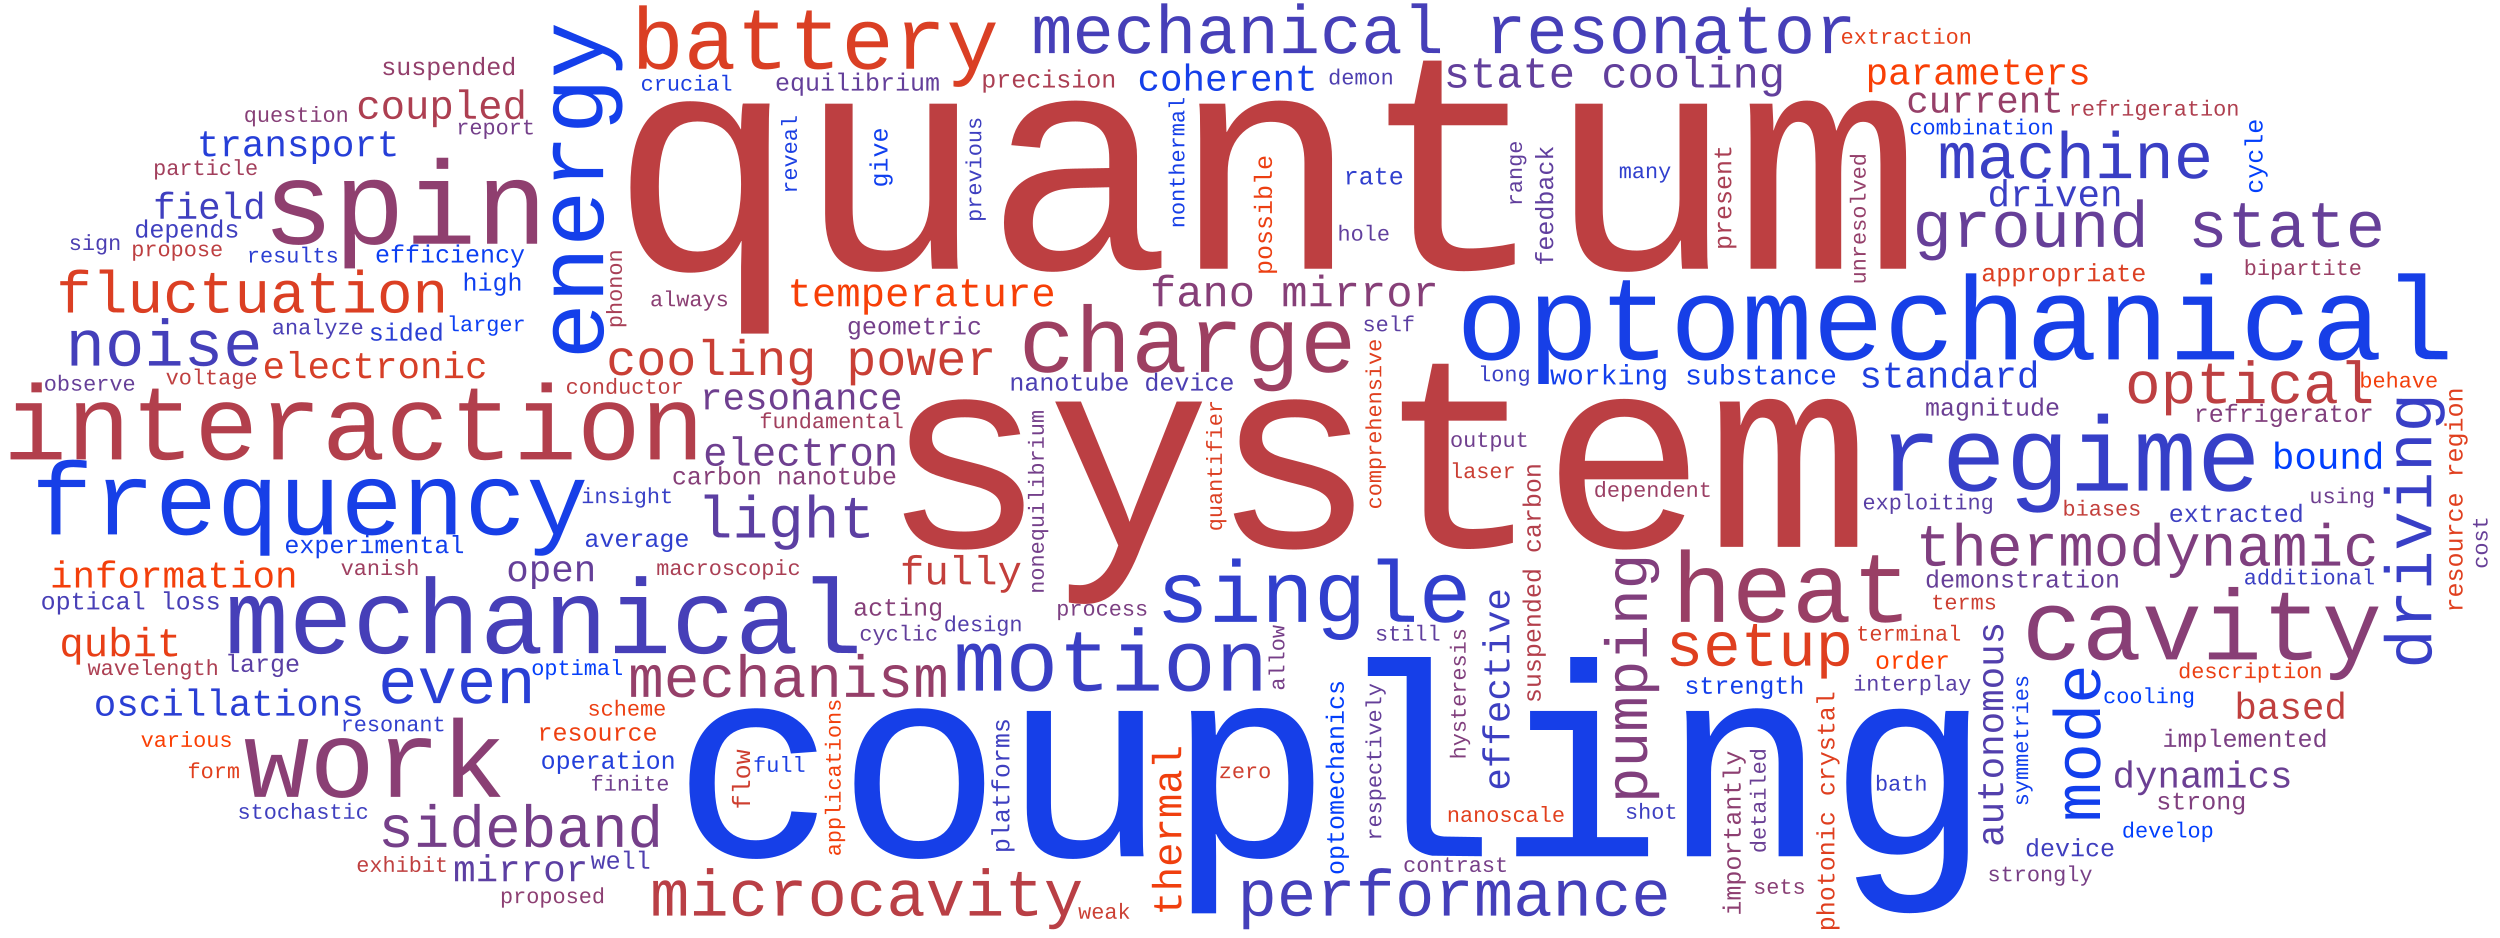
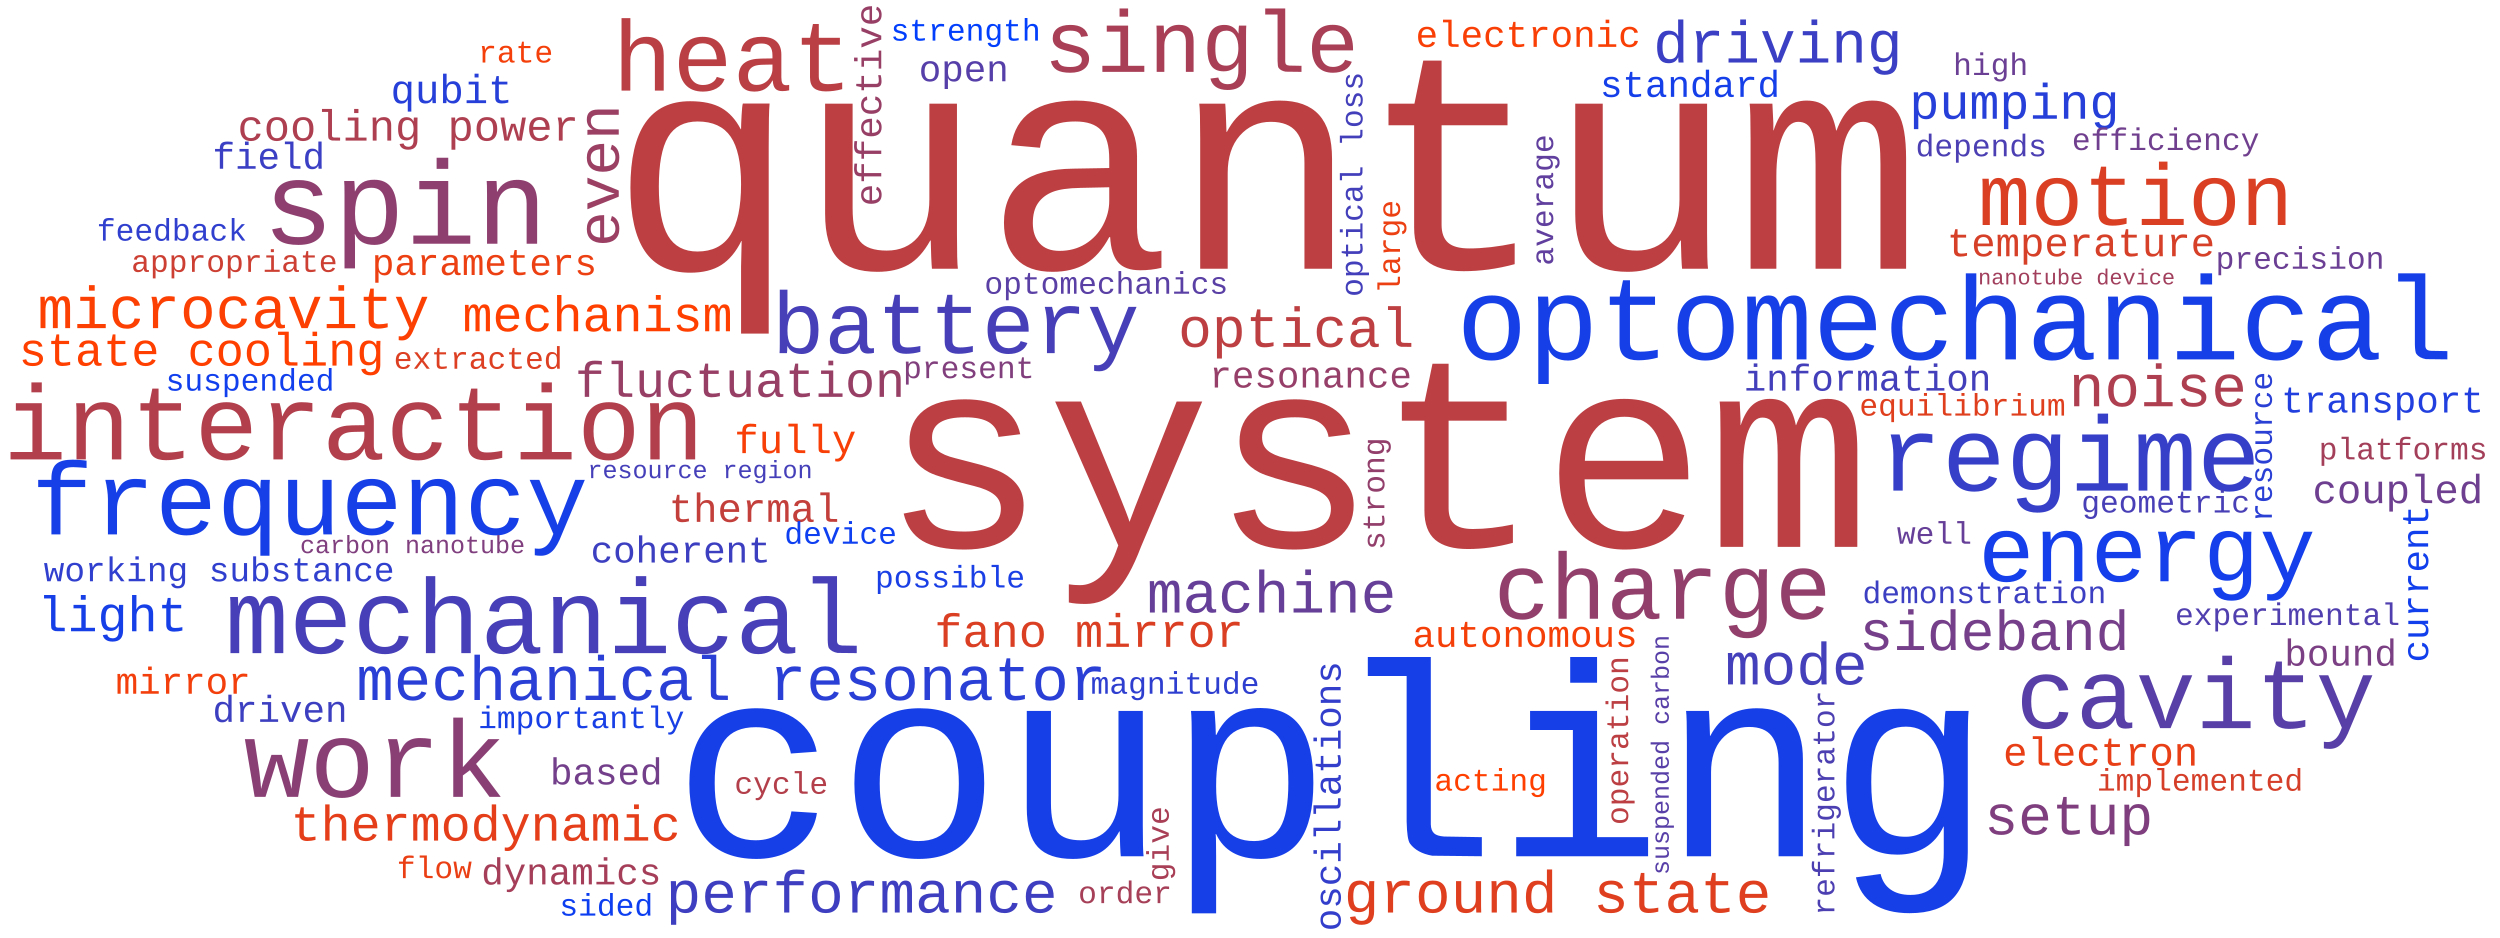
<svg xmlns="http://www.w3.org/2000/svg" width="800" height="300">
  <style>text{font-family:'Liberation Mono';font-weight:normal;font-style:normal;}</style>
  <rect width="100%" height="100%" style="fill:#ffffff00" />
  <text transform="translate(195,86)" font-size="100" style="fill:#BD3F41FF">quantum</text>
  <text transform="translate(282,175)" font-size="88" style="fill:#BB3F43FF">system</text>
  <text transform="translate(215,274)" font-size="88" style="fill:#163FE8FF">coupling</text>
  <text transform="translate(466,115)" font-size="38" style="fill:#173FE7FF">optomechanical</text>
  <text transform="translate(84,78)" font-size="38" style="fill:#8F3F6FFF">spin</text>
  <text transform="translate(78,255)" font-size="35" style="fill:#8A3F74FF">work</text>
  <text transform="translate(72,209)" font-size="34" style="fill:#463FB8FF">mechanical</text>
  <text transform="translate(1,147)" font-size="34" style="fill:#B23F4CFF">interaction</text>
  <text transform="translate(601,157)" font-size="34" style="fill:#363FC8FF">regime</text>
  <text transform="translate(10,171)" font-size="33" style="fill:#173FE7FF">frequency</text>
-   <text transform="translate(535,199)" font-size="32" style="fill:#993F65FF">heat</text>
-   <text transform="translate(647,211)" font-size="32" style="fill:#883F76FF">cavity</text>
-   <text transform="translate(193,115) rotate(-90)" font-size="30" style="fill:#143FEAFF">energy</text>
-   <text transform="translate(326,119)" font-size="30" style="fill:#9D3F61FF">charge</text>
-   <text transform="translate(370,199)" font-size="28" style="fill:#313FCDFF">single</text>
-   <text transform="translate(305,221)" font-size="28" style="fill:#3A3FC4FF">motion</text>
-   <text transform="translate(202,22)" font-size="28" style="fill:#DA3F24FF">battery</text>
-   <text transform="translate(330,17)" font-size="22" style="fill:#463FB8FF">mechanical resonator</text>
-   <text transform="translate(121,225)" font-size="21" style="fill:#293FD5FF">even</text>
-   <text transform="translate(396,293)" font-size="21" style="fill:#443FBAFF">performance</text>
-   <text transform="translate(672,263) rotate(-90)" font-size="21" style="fill:#123FECFF">mode</text>
-   <text transform="translate(208,293)" font-size="21" style="fill:#B93F45FF">microcavity</text>
-   <text transform="translate(21,117)" font-size="21" style="fill:#443FBAFF">noise</text>
-   <text transform="translate(778,214) rotate(-90)" font-size="21" style="fill:#383FC6FF">driving</text>
-   <text transform="translate(620,57)" font-size="21" style="fill:#3A3FC4FF">machine</text>
-   <text transform="translate(612,79)" font-size="21" style="fill:#663F98FF">ground state</text>
-   <text transform="translate(533,213)" font-size="20" style="fill:#DF3F1FFF">setup</text>
-   <text transform="translate(613,181)" font-size="19" style="fill:#7F3F7FFF">thermodynamic</text>
-   <text transform="translate(121,271)" font-size="19" style="fill:#753F89FF">sideband</text>
-   <text transform="translate(680,129)" font-size="19" style="fill:#BD3F41FF">optical</text>
-   <text transform="translate(201,223)" font-size="19" style="fill:#953F69FF">mechanism</text>
-   <text transform="translate(223,172)" font-size="19" style="fill:#5C3FA2FF">light</text>
-   <text transform="translate(527,257) rotate(-90)" font-size="19" style="fill:#813F7DFF">pumping</text>
-   <text transform="translate(18,100)" font-size="19" style="fill:#DB3F23FF">fluctuation</text>
-   <text transform="translate(194,120)" font-size="16" style="fill:#C93F35FF">cooling power</text>
-   <text transform="translate(462,28)" font-size="14" style="fill:#623F9CFF">state cooling</text>
-   <text transform="translate(368,98)" font-size="14" style="fill:#863F78FF">fano mirror</text>
-   <text transform="translate(378,293) rotate(-90)" font-size="13" style="fill:#F03F0EFF">thermal</text>
-   <text transform="translate(114,38)" font-size="13" style="fill:#AD3F51FF">coupled</text>
-   <text transform="translate(288,187)" font-size="13" style="fill:#C33F3BFF">fully</text>
-   <text transform="translate(225,149)" font-size="13" style="fill:#6E3F90FF">electron</text>
-   <text transform="translate(252,98)" font-size="13" style="fill:#F73F07FF">temperature</text>
-   <text transform="translate(19,210)" font-size="13" style="fill:#E83F16FF">qubit</text>
-   <text transform="translate(84,121)" font-size="12" style="fill:#D63F28FF">electronic</text>
-   <text transform="translate(63,50)" font-size="12" style="fill:#263FD8FF">transport</text>
-   <text transform="translate(16,188)" font-size="12" style="fill:#F33F0BFF">information</text>
-   <text transform="translate(641,271) rotate(-90)" font-size="12" style="fill:#523FACFF">autonomous</text>
-   <text transform="translate(145,282)" font-size="12" style="fill:#5C3FA2FF">mirror</text>
-   <text transform="translate(483,253) rotate(-90)" font-size="12" style="fill:#3D3FC1FF">effective</text>
-   <text transform="translate(364,29)" font-size="12" style="fill:#153FE9FF">coherent</text>
-   <text transform="translate(597,27)" font-size="12" style="fill:#F93F05FF">parameters</text>
-   <text transform="translate(595,124)" font-size="12" style="fill:#203FDEFF">standard</text>
-   <text transform="translate(30,229)" font-size="12" style="fill:#2A3FD4FF">oscillations</text>
-   <text transform="translate(676,252)" font-size="12" style="fill:#6B3F93FF">dynamics</text>
-   <text transform="translate(715,230)" font-size="12" style="fill:#C03F3EFF">based</text>
-   <text transform="translate(162,186)" font-size="12" style="fill:#653F99FF">open</text>
-   <text transform="translate(224,131)" font-size="12" style="fill:#6F3F8FFF">resonance</text>
-   <text transform="translate(49,70)" font-size="12" style="fill:#3F3FBFFF">field</text>
-   <text transform="translate(610,36)" font-size="12" style="fill:#963F68FF">current</text>
-   <text transform="translate(727,150)" font-size="12" style="fill:#013FFDFF">bound</text>
-   <text transform="translate(636,66)" font-size="12" style="fill:#3A3FC4FF">driven</text>
-   <text transform="translate(496,123)" font-size="9" style="fill:#123FECFF">working substance</text>
-   <text transform="translate(692,239)" font-size="8" style="fill:#7B3F83FF">implemented</text>
-   <text transform="translate(172,237)" font-size="8" style="fill:#EE3F10FF">resource</text>
-   <text transform="translate(694,167)" font-size="8" style="fill:#3D3FC1FF">extracted</text>
-   <text transform="translate(187,175)" font-size="8" style="fill:#303FCEFF">average</text>
-   <text transform="translate(72,215)" font-size="8" style="fill:#5A3FA4FF">large</text>
-   <text transform="translate(314,28)" font-size="8" style="fill:#AB3F53FF">precision</text>
-   <text transform="translate(284,60) rotate(-90)" font-size="8" style="fill:#0F3FEFFF">give</text>
-   <text transform="translate(43,76)" font-size="8" style="fill:#3F3FBFFF">depends</text>
-   <text transform="translate(173,246)" font-size="8" style="fill:#233FDBFF">operation</text>
-   <text transform="translate(648,274)" font-size="8" style="fill:#3F3FBFFF">device</text>
-   <text transform="translate(240,259) rotate(-90)" font-size="8" style="fill:#CE3F30FF">flow</text>
-   <text transform="translate(120,84)" font-size="8" style="fill:#0C3FF2FF">efficiency</text>
-   <text transform="translate(430,280) rotate(-90)" font-size="8" style="fill:#033FFBFF">optomechanics</text>
-   <text transform="translate(118,109)" font-size="8" style="fill:#2A3FD4FF">sided</text>
-   <text transform="translate(634,90)" font-size="8" style="fill:#DC3F22FF">appropriate</text>
-   <text transform="translate(497,85) rotate(-90)" font-size="8" style="fill:#603F9EFF">feedback</text>
-   <text transform="translate(407,88) rotate(-90)" font-size="8" style="fill:#EC3F12FF">possible</text>
-   <text transform="translate(616,133)" font-size="8" style="fill:#6B3F93FF">magnitude</text>
-   <text transform="translate(557,293) rotate(-90)" font-size="8" style="fill:#8D3F71FF">importantly</text>
-   <text transform="translate(430,59)" font-size="8" style="fill:#303FCEFF">rate</text>
-   <text transform="translate(122,24)" font-size="8" style="fill:#933F6BFF">suspended</text>
-   <text transform="translate(189,278)" font-size="8" style="fill:#4F3FAFFF">well</text>
-   <text transform="translate(690,259)" font-size="8" style="fill:#803F7EFF">strong</text>
-   <text transform="translate(148,93)" font-size="8" style="fill:#0E3FF0FF">high</text>
-   <text transform="translate(91,177)" font-size="8" style="fill:#113FEDFF">experimental</text>
-   <text transform="translate(616,188)" font-size="8" style="fill:#663F98FF">demonstration</text>
-   <text transform="translate(323,273) rotate(-90)" font-size="8" style="fill:#3E3FC0FF">platforms</text>
-   <text transform="translate(539,222)" font-size="8" style="fill:#143FEAFF">strength</text>
-   <text transform="translate(273,197)" font-size="8" style="fill:#853F79FF">acting</text>
-   <text transform="translate(554,80) rotate(-90)" font-size="8" style="fill:#AA3F54FF">present</text>
-   <text transform="translate(248,29)" font-size="8" style="fill:#643F9AFF">equilibrium</text>
-   <text transform="translate(271,107)" font-size="8" style="fill:#743F8AFF">geometric</text>
-   <text transform="translate(724,62) rotate(-90)" font-size="8" style="fill:#023FFCFF">cycle</text>
-   <text transform="translate(600,214)" font-size="8" style="fill:#FE3F00FF">order</text>
-   <text transform="translate(702,135)" font-size="8" style="fill:#813F7DFF">refrigerator</text>
-   <text transform="translate(788,196) rotate(-90)" font-size="8" style="fill:#E03F1EFF">resource region</text>
-   <text transform="translate(13,195)" font-size="8" style="fill:#483FB6FF">optical loss</text>
-   <text transform="translate(493,225) rotate(-90)" font-size="8" style="fill:#B33F4BFF">suspended carbon</text>
-   <text transform="translate(215,155)" font-size="8" style="fill:#863F78FF">carbon nanotube</text>
-   <text transform="translate(323,125)" font-size="8" style="fill:#4C3FB2FF">nanotube device</text>
-   <text transform="translate(587,298) rotate(-90)" font-size="8" style="fill:#DF3F1FFF">photonic crystal</text>
-   <text transform="translate(42,82)" font-size="7" style="fill:#BD3F41FF">propose</text>
-   <text transform="translate(718,88)" font-size="7" style="fill:#9A3F64FF">bipartite</text>
-   <text transform="translate(662,37)" font-size="7" style="fill:#AF3F4FFF">refrigeration</text>
-   <text transform="translate(338,197)" font-size="7" style="fill:#7C3F82FF">process</text>
-   <text transform="translate(379,73) rotate(-90)" font-size="7" style="fill:#173FE7FF">nonthermal</text>
-   <text transform="translate(611,43)" font-size="7" style="fill:#0B3FF3FF">combination</text>
-   <text transform="translate(49,56)" font-size="7" style="fill:#A23F5CFF">particle</text>
-   <text transform="translate(189,253)" font-size="7" style="fill:#703F8EFF">finite</text>
-   <text transform="translate(673,225)" font-size="7" style="fill:#023FFCFF">cooling</text>
-   <text transform="translate(208,98)" font-size="7" style="fill:#8B3F73FF">always</text>
-   <text transform="translate(160,289)" font-size="7" style="fill:#8C3F72FF">proposed</text>
-   <text transform="translate(425,27)" font-size="7" style="fill:#4E3FB0FF">demon</text>
-   <text transform="translate(589,14)" font-size="7" style="fill:#E53F19FF">extraction</text>
-   <text transform="translate(210,184)" font-size="7" style="fill:#AA3F54FF">macroscopic</text>
-   <text transform="translate(463,263)" font-size="7" style="fill:#E13F1DFF">nanoscale</text>
-   <text transform="translate(114,279)" font-size="7" style="fill:#BF3F3FFF">exhibit</text>
-   <text transform="translate(391,170) rotate(-90)" font-size="7" style="fill:#DC3F22FF">quantifier</text>
-   <text transform="translate(442,163) rotate(-90)" font-size="7" style="fill:#E03F1EFF">comprehensive</text>
-   <text transform="translate(697,217)" font-size="7" style="fill:#EB3F13FF">description</text>
-   <text transform="translate(618,195)" font-size="7" style="fill:#CC3F32FF">terms</text>
-   <text transform="translate(76,262)" font-size="7" style="fill:#3F3FBFFF">stochastic</text>
-   <text transform="translate(241,247)" font-size="7" style="fill:#1B3FE3FF">full</text>
-   <text transform="translate(636,282)" font-size="7" style="fill:#783F86FF">strongly</text>
-   <text transform="translate(593,221)" font-size="7" style="fill:#593FA5FF">interplay</text>
-   <text transform="translate(186,161)" font-size="7" style="fill:#383FC6FF">insight</text>
-   <text transform="translate(302,202)" font-size="7" style="fill:#533FABFF">design</text>
-   <text transform="translate(596,163)" font-size="7" style="fill:#593FA5FF">exploiting</text>
-   <text transform="translate(45,239)" font-size="7" style="fill:#FA3F04FF">various</text>
-   <text transform="translate(205,29)" font-size="7" style="fill:#1D3FE1FF">crucial</text>
-   <text transform="translate(597,91) rotate(-90)" font-size="7" style="fill:#943F6AFF">unresolved</text>
-   <text transform="translate(255,62) rotate(-90)" font-size="7" style="fill:#1B3FE3FF">reveal</text>
-   <text transform="translate(739,161)" font-size="7" style="fill:#6F3F8FFF">using</text>
-   <text transform="translate(487,66) rotate(-90)" font-size="7" style="fill:#623F9CFF">range</text>
-   <text transform="translate(143,106)" font-size="7" style="fill:#0B3FF3FF">larger</text>
-   <text transform="translate(188,229)" font-size="7" style="fill:#EC3F12FF">scheme</text>
-   <text transform="translate(436,106)" font-size="7" style="fill:#5C3FA2FF">self</text>
-   <text transform="translate(109,184)" font-size="7" style="fill:#9E3F60FF">vanish</text>
-   <text transform="translate(469,243) rotate(-90)" font-size="7" style="fill:#813F7DFF">hysteresis</text>
-   <text transform="translate(14,125)" font-size="7" style="fill:#663F98FF">observe</text>
-   <text transform="translate(518,57)" font-size="7" style="fill:#303FCEFF">many</text>
-   <text transform="translate(28,216)" font-size="7" style="fill:#AC3F52FF">wavelength</text>
-   <text transform="translate(796,182) rotate(-90)" font-size="7" style="fill:#673F97FF">cost</text>
-   <text transform="translate(87,107)" font-size="7" style="fill:#493FB5FF">analyze</text>
-   <text transform="translate(510,159)" font-size="7" style="fill:#9A3F64FF">dependent</text>
-   <text transform="translate(464,143)" font-size="7" style="fill:#703F8EFF">output</text>
-   <text transform="translate(464,153)" font-size="7" style="fill:#CA3F34FF">laser</text>
-   <text transform="translate(199,105) rotate(-90)" font-size="7" style="fill:#A83F56FF">phonon</text>
-   <text transform="translate(243,137)" font-size="7" style="fill:#A13F5DFF">fundamental</text>
-   <text transform="translate(269,274) rotate(-90)" font-size="7" style="fill:#F23F0CFF">applications</text>
-   <text transform="translate(473,122)" font-size="7" style="fill:#393FC5FF">long</text>
-   <text transform="translate(314,71) rotate(-90)" font-size="7" style="fill:#3E3FC0FF">previous</text>
-   <text transform="translate(146,43)" font-size="7" style="fill:#743F8AFF">report</text>
-   <text transform="translate(109,234)" font-size="7" style="fill:#313FCDFF">resonant</text>
-   <text transform="translate(442,269) rotate(-90)" font-size="7" style="fill:#653F99FF">respectively</text>
-   <text transform="translate(679,268)" font-size="7" style="fill:#013FFDFF">develop</text>
-   <text transform="translate(60,249)" font-size="7" style="fill:#E13F1DFF">form</text>
-   <text transform="translate(79,84)" font-size="7" style="fill:#2C3FD2FF">results</text>
-   <text transform="translate(411,221) rotate(-90)" font-size="7" style="fill:#763F88FF">allow</text>
-   <text transform="translate(334,190) rotate(-90)" font-size="7" style="fill:#743F8AFF">nonequilibrium</text>
-   <text transform="translate(78,39)" font-size="7" style="fill:#873F77FF">question</text>
-   <text transform="translate(755,124)" font-size="7" style="fill:#F23F0CFF">behave</text>
-   <text transform="translate(390,249)" font-size="7" style="fill:#CF3F2FFF">zero</text>
-   <text transform="translate(594,205)" font-size="7" style="fill:#D33F2BFF">terminal</text>
-   <text transform="translate(181,126)" font-size="7" style="fill:#BD3F41FF">conductor</text>
-   <text transform="translate(53,123)" font-size="7" style="fill:#BF3F3FFF">voltage</text>
-   <text transform="translate(660,165)" font-size="7" style="fill:#C33F3BFF">biases</text>
-   <text transform="translate(520,262)" font-size="7" style="fill:#3D3FC1FF">shot</text>
-   <text transform="translate(718,187)" font-size="7" style="fill:#3B3FC3FF">additional</text>
-   <text transform="translate(561,286)" font-size="7" style="fill:#893F75FF">sets</text>
-   <text transform="translate(428,77)" font-size="7" style="fill:#613F9DFF">hole</text>
-   <text transform="translate(649,258) rotate(-90)" font-size="7" style="fill:#103FEEFF">symmetries</text>
-   <text transform="translate(449,279)" font-size="7" style="fill:#763F88FF">contrast</text>
-   <text transform="translate(275,205)" font-size="7" style="fill:#633F9BFF">cyclic</text>
-   <text transform="translate(170,216)" font-size="7" style="fill:#043FFAFF">optimal</text>
-   <text transform="translate(440,205)" font-size="7" style="fill:#603F9EFF">still</text>
-   <text transform="translate(22,80)" font-size="7" style="fill:#4C3FB2FF">sign</text>
-   <text transform="translate(565,273) rotate(-90)" font-size="7" style="fill:#6A3F94FF">detailed</text>
-   <text transform="translate(345,294)" font-size="7" style="fill:#CB3F33FF">weak</text>
-   <text transform="translate(600,253)" font-size="7" style="fill:#373FC7FF">bath</text>
+   <text transform="translate(645,233)" font-size="32" style="fill:#573FA7FF">cavity</text>
+   <text transform="translate(196,29)" font-size="32" style="fill:#BA3F44FF">heat</text>
+   <text transform="translate(633,186)" font-size="30" style="fill:#143FEAFF">energy</text>
+   <text transform="translate(478,198)" font-size="30" style="fill:#933F6BFF">charge</text>
+   <text transform="translate(334,23)" font-size="28" style="fill:#A83F56FF">single</text>
+   <text transform="translate(633,72)" font-size="28" style="fill:#DA3F24FF">motion</text>
+   <text transform="translate(247,113)" font-size="28" style="fill:#463FB8FF">battery</text>
+   <text transform="translate(114,224)" font-size="20" style="fill:#293FD5FF">mechanical resonator</text>
+   <text transform="translate(552,219)" font-size="19" style="fill:#443FBAFF">mode</text>
+   <text transform="translate(198,79) rotate(-90)" font-size="19" style="fill:#9B3F63FF">even</text>
+   <text transform="translate(213,292)" font-size="19" style="fill:#3E3FC0FF">performance</text>
+   <text transform="translate(12,105)" font-size="19" style="fill:#FC3F02FF">microcavity</text>
+   <text transform="translate(662,130)" font-size="19" style="fill:#AE3F50FF">noise</text>
+   <text transform="translate(529,20)" font-size="19" style="fill:#3A3FC4FF">driving</text>
+   <text transform="translate(367,196)" font-size="19" style="fill:#663F98FF">machine</text>
+   <text transform="translate(430,292)" font-size="19" style="fill:#DF3F1FFF">ground state</text>
+   <text transform="translate(635,267)" font-size="18" style="fill:#7F3F7FFF">setup</text>
+   <text transform="translate(595,208)" font-size="18" style="fill:#753F89FF">sideband</text>
+   <text transform="translate(377,111)" font-size="18" style="fill:#BD3F41FF">optical</text>
+   <text transform="translate(93,269)" font-size="16" style="fill:#E43F1AFF">thermodynamic</text>
+   <text transform="translate(148,106)" font-size="16" style="fill:#FE3F00FF">mechanism</text>
+   <text transform="translate(12,202)" font-size="16" style="fill:#173FE7FF">light</text>
+   <text transform="translate(611,38)" font-size="16" style="fill:#263FD8FF">pumping</text>
+   <text transform="translate(184,127)" font-size="16" style="fill:#983F66FF">fluctuation</text>
+   <text transform="translate(6,117)" font-size="15" style="fill:#FE3F00FF">state cooling</text>
+   <text transform="translate(299,207)" font-size="15" style="fill:#DB3F23FF">fano mirror</text>
+   <text transform="translate(76,45)" font-size="14" style="fill:#AD3F51FF">cooling power</text>
+   <text transform="translate(214,167)" font-size="13" style="fill:#C33F3BFF">thermal</text>
+   <text transform="translate(740,161)" font-size="13" style="fill:#6E3F90FF">coupled</text>
+   <text transform="translate(235,145)" font-size="13" style="fill:#F73F07FF">fully</text>
+   <text transform="translate(641,245)" font-size="13" style="fill:#E83F16FF">electron</text>
+   <text transform="translate(623,82)" font-size="13" style="fill:#D63F28FF">temperature</text>
+   <text transform="translate(125,33)" font-size="13" style="fill:#263FD8FF">qubit</text>
+   <text transform="translate(37,222)" font-size="12" style="fill:#F33F0BFF">mirror</text>
+   <text transform="translate(282,66) rotate(-90)" font-size="12" style="fill:#983F66FF">effective</text>
+   <text transform="translate(119,88)" font-size="12" style="fill:#EC3F12FF">parameters</text>
+   <text transform="translate(189,180)" font-size="12" style="fill:#3D3FC1FF">coherent</text>
+   <text transform="translate(512,31)" font-size="12" style="fill:#153FE9FF">standard</text>
+   <text transform="translate(453,15)" font-size="12" style="fill:#F93F05FF">electronic</text>
+   <text transform="translate(730,132)" font-size="12" style="fill:#203FDEFF">transport</text>
+   <text transform="translate(558,125)" font-size="12" style="fill:#433FBBFF">information</text>
+   <text transform="translate(452,207)" font-size="12" style="fill:#F53F09FF">autonomous</text>
+   <text transform="translate(429,298) rotate(-90)" font-size="12" style="fill:#333FCBFF">oscillations</text>
+   <text transform="translate(154,283)" font-size="12" style="fill:#A53F59FF">dynamics</text>
+   <text transform="translate(176,251)" font-size="12" style="fill:#733F8BFF">based</text>
+   <text transform="translate(294,26)" font-size="12" style="fill:#563FA8FF">open</text>
+   <text transform="translate(387,124)" font-size="12" style="fill:#963F68FF">resonance</text>
+   <text transform="translate(68,54)" font-size="12" style="fill:#3A3FC4FF">field</text>
+   <text transform="translate(777,212) rotate(-90)" font-size="12" style="fill:#123FECFF">current</text>
+   <text transform="translate(731,213)" font-size="12" style="fill:#7B3F83FF">bound</text>
+   <text transform="translate(68,231)" font-size="12" style="fill:#3D3FC1FF">driven</text>
+   <text transform="translate(14,186)" font-size="11" style="fill:#303FCEFF">working substance</text>
+   <text transform="translate(315,94)" font-size="10" style="fill:#5A3FA4FF">optomechanics</text>
+   <text transform="translate(179,293)" font-size="10" style="fill:#0D3FF1FF">sided</text>
+   <text transform="translate(280,188)" font-size="10" style="fill:#193FE5FF">possible</text>
+   <text transform="translate(42,87)" font-size="10" style="fill:#CC3F32FF">appropriate</text>
+   <text transform="translate(31,77)" font-size="10" style="fill:#303FCEFF">feedback</text>
+   <text transform="translate(349,222)" font-size="10" style="fill:#2E3FD0FF">magnitude</text>
+   <text transform="translate(663,48)" font-size="10" style="fill:#703F8EFF">efficiency</text>
+   <text transform="translate(153,233)" font-size="10" style="fill:#183FE6FF">importantly</text>
+   <text transform="translate(671,253)" font-size="10" style="fill:#D53F29FF">implemented</text>
+   <text transform="translate(727,167) rotate(-90)" font-size="10" style="fill:#2A3FD4FF">resource</text>
+   <text transform="translate(126,118)" font-size="10" style="fill:#DC3F22FF">extracted</text>
+   <text transform="translate(497,85) rotate(-90)" font-size="10" style="fill:#603F9EFF">average</text>
+   <text transform="translate(448,94) rotate(-90)" font-size="10" style="fill:#EC3F12FF">large</text>
+   <text transform="translate(709,86)" font-size="10" style="fill:#6B3F93FF">precision</text>
+   <text transform="translate(374,282) rotate(-90)" font-size="10" style="fill:#A83F56FF">give</text>
+   <text transform="translate(613,50)" font-size="10" style="fill:#4B3FB3FF">depends</text>
+   <text transform="translate(521,264) rotate(-90)" font-size="10" style="fill:#BB3F43FF">operation</text>
+   <text transform="translate(251,174)" font-size="10" style="fill:#0E3FF0FF">device</text>
+   <text transform="translate(127,281)" font-size="10" style="fill:#EA3F14FF">flow</text>
+   <text transform="translate(153,20)" font-size="10" style="fill:#F43F0AFF">rate</text>
+   <text transform="translate(53,125)" font-size="10" style="fill:#113FEDFF">suspended</text>
+   <text transform="translate(607,174)" font-size="10" style="fill:#663F98FF">well</text>
+   <text transform="translate(443,176) rotate(-90)" font-size="10" style="fill:#933F6BFF">strong</text>
+   <text transform="translate(625,24)" font-size="10" style="fill:#6A3F94FF">high</text>
+   <text transform="translate(696,200)" font-size="10" style="fill:#503FAEFF">experimental</text>
+   <text transform="translate(596,193)" font-size="10" style="fill:#3C3FC2FF">demonstration</text>
+   <text transform="translate(742,147)" font-size="10" style="fill:#A43F5AFF">platforms</text>
+   <text transform="translate(285,13)" font-size="10" style="fill:#023FFCFF">strength</text>
+   <text transform="translate(459,253)" font-size="10" style="fill:#FE3F00FF">acting</text>
+   <text transform="translate(289,121)" font-size="10" style="fill:#813F7DFF">present</text>
+   <text transform="translate(595,133)" font-size="10" style="fill:#E03F1EFF">equilibrium</text>
+   <text transform="translate(666,164)" font-size="10" style="fill:#483FB6FF">geometric</text>
+   <text transform="translate(235,254)" font-size="10" style="fill:#B33F4BFF">cycle</text>
+   <text transform="translate(345,289)" font-size="10" style="fill:#A63F58FF">order</text>
+   <text transform="translate(587,293) rotate(-90)" font-size="10" style="fill:#4C3FB2FF">refrigerator</text>
+   <text transform="translate(436,95) rotate(-90)" font-size="10" style="fill:#433FBBFF">optical loss</text>
+   <text transform="translate(188,153)" font-size="8" style="fill:#453FB9FF">resource region</text>
+   <text transform="translate(534,280) rotate(-90)" font-size="8" style="fill:#573FA7FF">suspended carbon</text>
+   <text transform="translate(96,177)" font-size="8" style="fill:#803F7EFF">carbon nanotube</text>
+   <text transform="translate(633,91)" font-size="7" style="fill:#A13F5DFF">nanotube device</text>
</svg>
